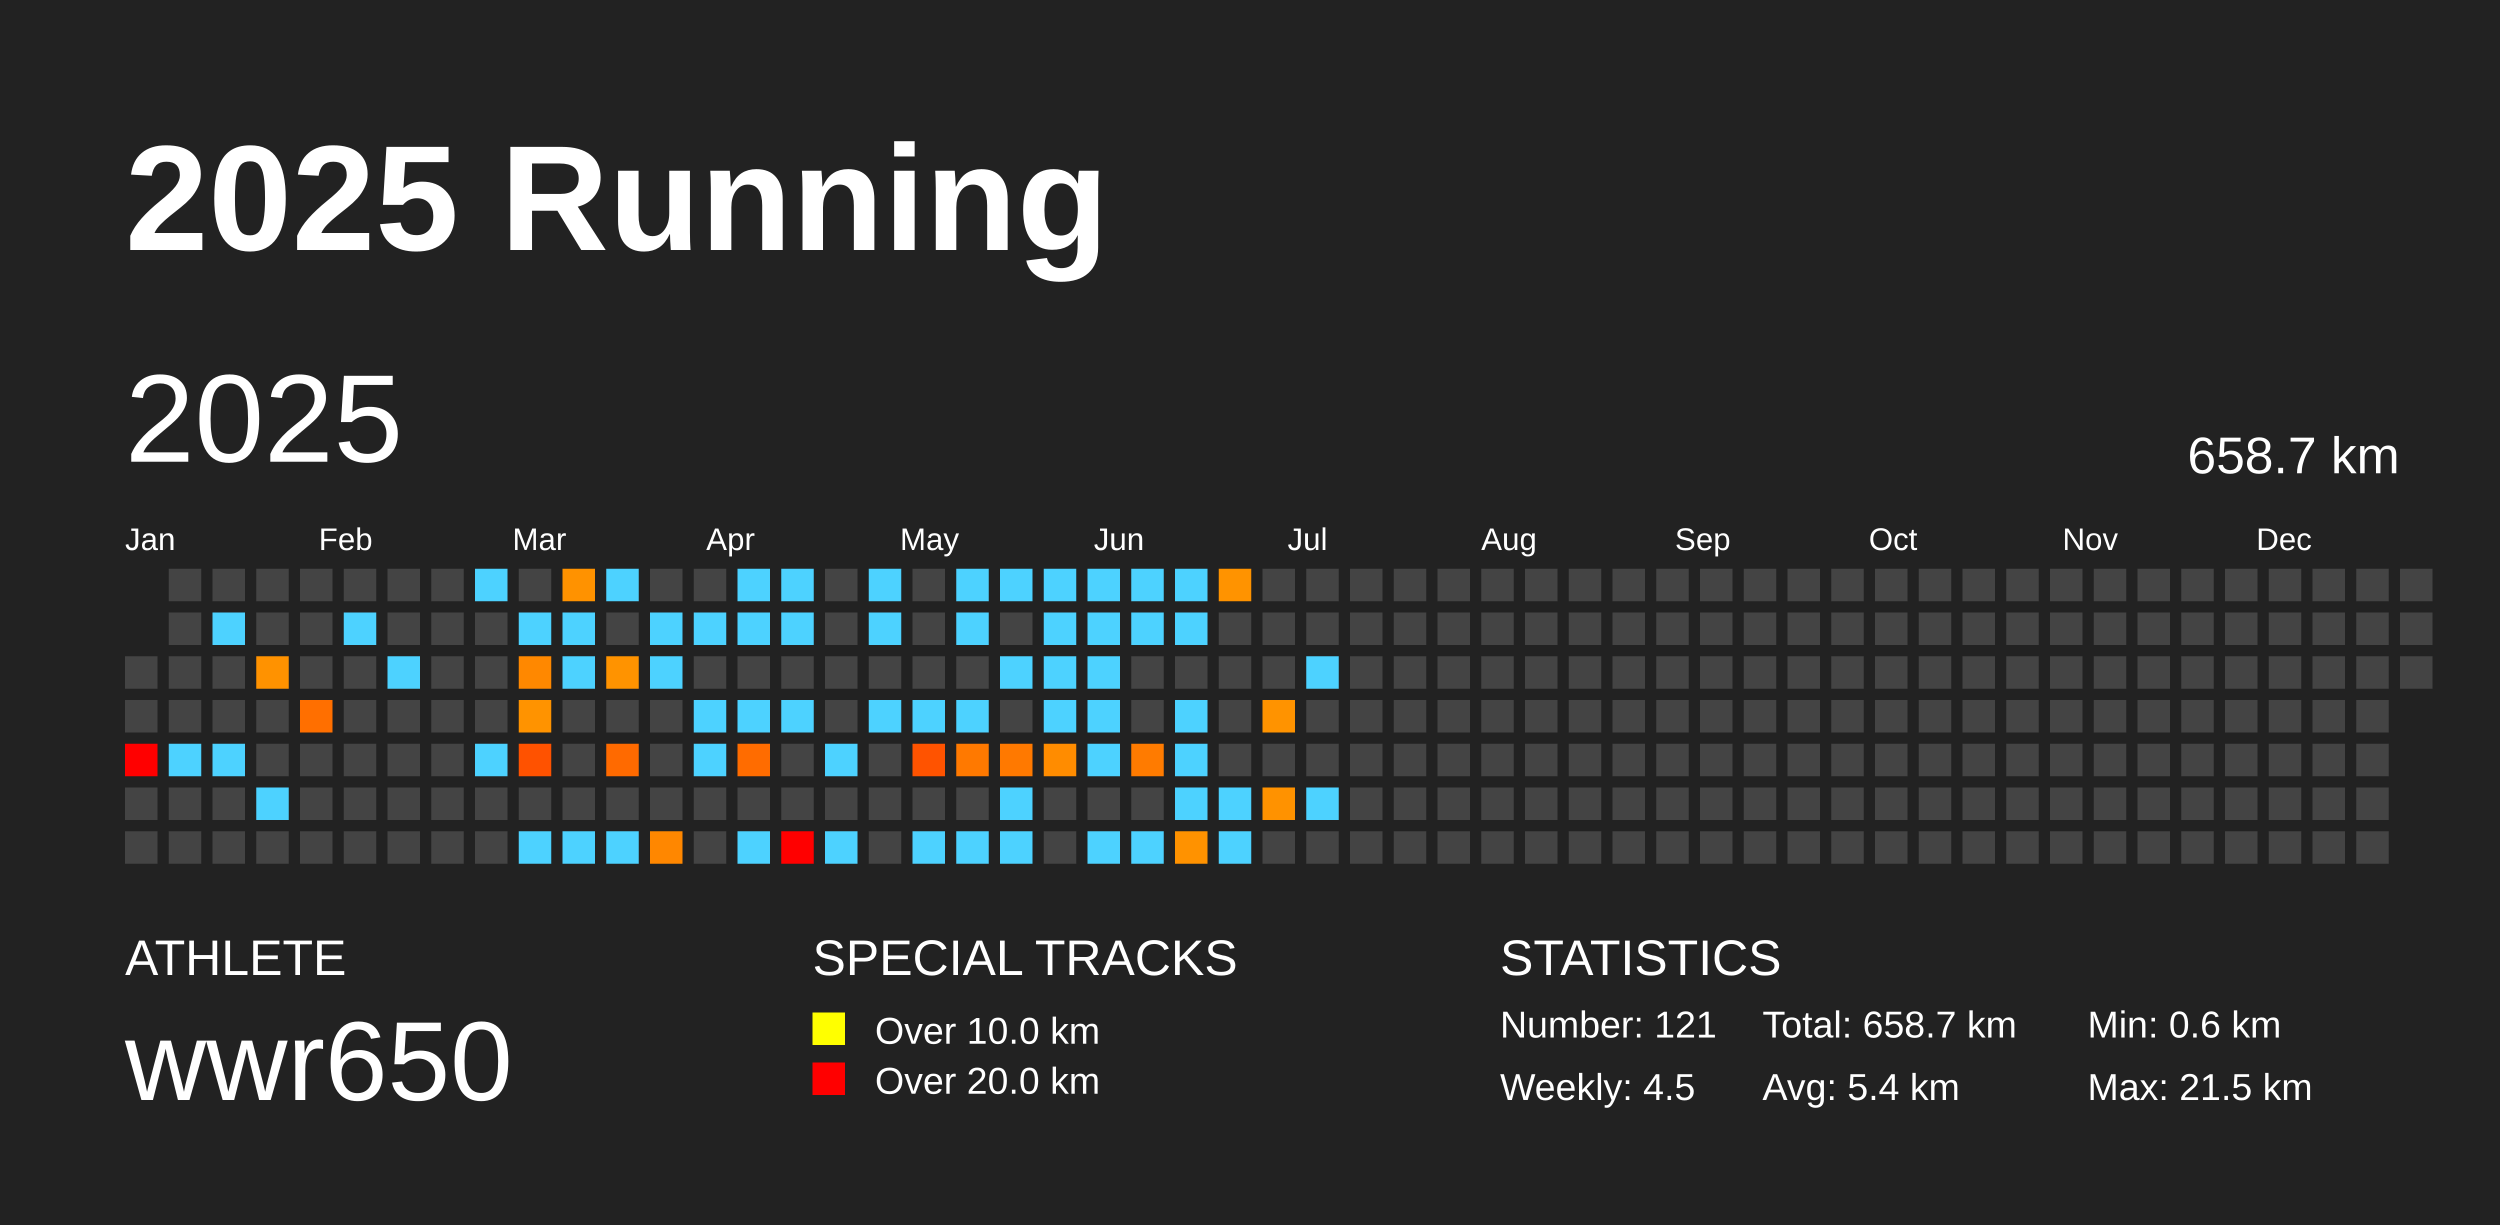
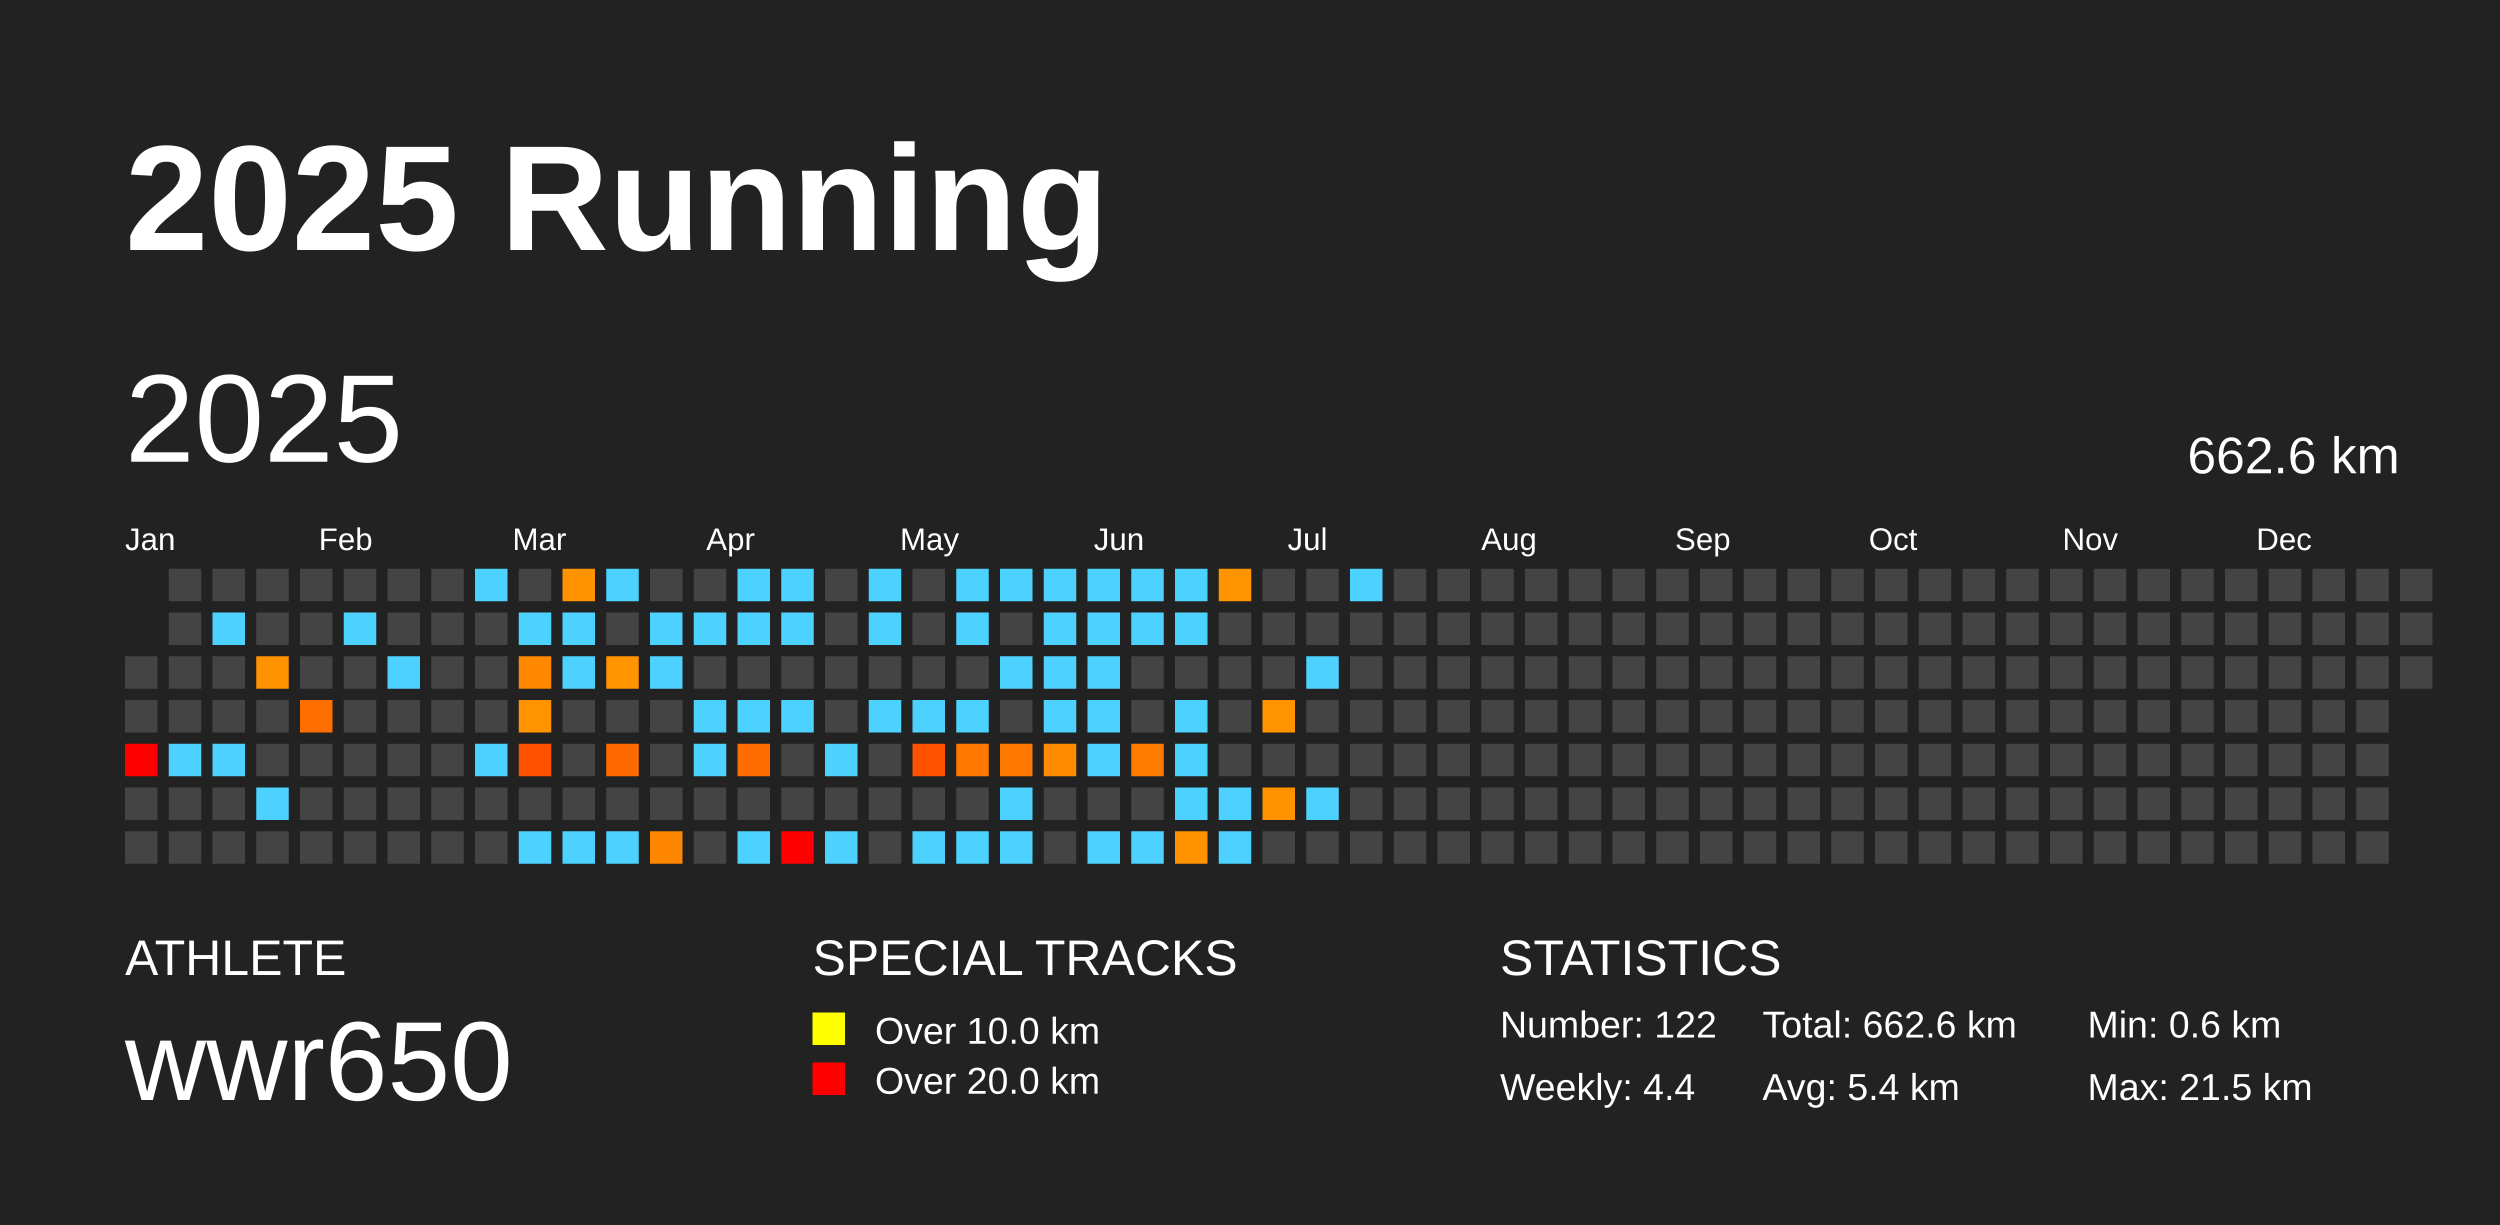
<svg xmlns="http://www.w3.org/2000/svg" baseProfile="full" height="98mm" version="1.1" viewBox="0,0,200,98" width="200mm">
  <defs />
  <rect fill="#222222" height="98" width="200" x="0" y="0" />
  <text fill="#FFFFFF" style="font-size:12px; font-family:Arial; font-weight:bold;" x="10" y="20">2025 Running</text>
  <text fill="#FFFFFF" style="font-size:4px; font-family:Arial" x="10" y="78">ATHLETE</text>
  <text fill="#FFFFFF" style="font-size:9px; font-family:Arial" x="10" y="88">wwr650</text>
  <text fill="#FFFFFF" style="font-size:4px; font-family:Arial" x="65" y="78">SPECIAL TRACKS</text>
  <rect fill="yellow" height="2.6" width="2.6" x="65" y="81" />
  <text fill="#FFFFFF" style="font-size:3px; font-family:Arial" x="70" y="83.5">Over 10.0 km</text>
  <rect fill="red" height="2.6" width="2.6" x="65" y="85" />
  <text fill="#FFFFFF" style="font-size:3px; font-family:Arial" x="70" y="87.5">Over 20.0 km</text>
  <text fill="#FFFFFF" style="font-size:4px; font-family:Arial" x="120" y="78">STATISTICS</text>
-   <text fill="#FFFFFF" style="font-size:3px; font-family:Arial" x="120" y="83">Number: 121</text>
-   <text fill="#FFFFFF" style="font-size:3px; font-family:Arial" x="120" y="88">Weekly: 4.5</text>
-   <text fill="#FFFFFF" style="font-size:3px; font-family:Arial" x="141" y="83">Total: 658.7 km</text>
+   <text fill="#FFFFFF" style="font-size:3px; font-family:Arial" x="120" y="83">Number: 122</text>
+   <text fill="#FFFFFF" style="font-size:3px; font-family:Arial" x="120" y="88">Weekly: 4.4</text>
+   <text fill="#FFFFFF" style="font-size:3px; font-family:Arial" x="141" y="83">Total: 662.6 km</text>
  <text fill="#FFFFFF" style="font-size:3px; font-family:Arial" x="141" y="88">Avg: 5.4 km</text>
  <text fill="#FFFFFF" style="font-size:3px; font-family:Arial" x="167" y="83">Min: 0.6 km</text>
  <text fill="#FFFFFF" style="font-size:3px; font-family:Arial" x="167" y="88">Max: 21.5 km</text>
  <text dominant-baseline="hanging" fill="#FFFFFF" style="font-size:10.0px; font-family:Arial;" x="10" y="30">2025</text>
-   <text dominant-baseline="hanging" fill="#FFFFFF" style="font-size:4.125px; font-family:Arial;" x="175" y="35">658.7 km</text>
+   <text dominant-baseline="hanging" fill="#FFFFFF" style="font-size:4.125px; font-family:Arial;" x="175" y="35">662.6 km</text>
  <text fill="#FFFFFF" style="font-size:2.5px; font-family:Arial" x="10.0" y="44">Jan</text>
  <text fill="#FFFFFF" style="font-size:2.5px; font-family:Arial" x="25.5" y="44">Feb</text>
  <text fill="#FFFFFF" style="font-size:2.5px; font-family:Arial" x="41.0" y="44">Mar</text>
  <text fill="#FFFFFF" style="font-size:2.5px; font-family:Arial" x="56.5" y="44">Apr</text>
  <text fill="#FFFFFF" style="font-size:2.5px; font-family:Arial" x="72.0" y="44">May</text>
  <text fill="#FFFFFF" style="font-size:2.5px; font-family:Arial" x="87.5" y="44">Jun</text>
  <text fill="#FFFFFF" style="font-size:2.5px; font-family:Arial" x="103.0" y="44">Jul</text>
  <text fill="#FFFFFF" style="font-size:2.5px; font-family:Arial" x="118.5" y="44">Aug</text>
  <text fill="#FFFFFF" style="font-size:2.5px; font-family:Arial" x="134.0" y="44">Sep</text>
  <text fill="#FFFFFF" style="font-size:2.5px; font-family:Arial" x="149.5" y="44">Oct</text>
  <text fill="#FFFFFF" style="font-size:2.5px; font-family:Arial" x="165.0" y="44">Nov</text>
  <text fill="#FFFFFF" style="font-size:2.5px; font-family:Arial" x="180.5" y="44">Dec</text>
  <rect fill="#444444" height="2.6" width="2.6" x="10.0" y="52.5" />
  <rect fill="#444444" height="2.6" width="2.6" x="10.0" y="56.0" />
  <rect fill="red" height="2.6" width="2.6" x="10.0" y="59.5" />
  <rect fill="#444444" height="2.6" width="2.6" x="10.0" y="63.0" />
  <rect fill="#444444" height="2.6" width="2.6" x="10.0" y="66.5" />
  <rect fill="#444444" height="2.6" width="2.6" x="13.5" y="45.5" />
  <rect fill="#444444" height="2.6" width="2.6" x="13.5" y="49.0" />
  <rect fill="#444444" height="2.6" width="2.6" x="13.5" y="52.5" />
  <rect fill="#444444" height="2.6" width="2.6" x="13.5" y="56.0" />
  <rect fill="#4dd2ff" height="2.6" width="2.6" x="13.5" y="59.5" />
  <rect fill="#444444" height="2.6" width="2.6" x="13.5" y="63.0" />
  <rect fill="#444444" height="2.6" width="2.6" x="13.5" y="66.5" />
  <rect fill="#444444" height="2.6" width="2.6" x="17.0" y="45.5" />
  <rect fill="#4dd2ff" height="2.6" width="2.6" x="17.0" y="49.0" />
  <rect fill="#444444" height="2.6" width="2.6" x="17.0" y="52.5" />
  <rect fill="#444444" height="2.6" width="2.6" x="17.0" y="56.0" />
  <rect fill="#4dd2ff" height="2.6" width="2.6" x="17.0" y="59.5" />
  <rect fill="#444444" height="2.6" width="2.6" x="17.0" y="63.0" />
  <rect fill="#444444" height="2.6" width="2.6" x="17.0" y="66.5" />
  <rect fill="#444444" height="2.6" width="2.6" x="20.5" y="45.5" />
  <rect fill="#444444" height="2.6" width="2.6" x="20.5" y="49.0" />
  <rect fill="#ff9200" height="2.6" width="2.6" x="20.5" y="52.5" />
  <rect fill="#444444" height="2.6" width="2.6" x="20.5" y="56.0" />
  <rect fill="#444444" height="2.6" width="2.6" x="20.5" y="59.5" />
  <rect fill="#4dd2ff" height="2.6" width="2.6" x="20.5" y="63.0" />
  <rect fill="#444444" height="2.6" width="2.6" x="20.5" y="66.5" />
  <rect fill="#444444" height="2.6" width="2.6" x="24.0" y="45.5" />
  <rect fill="#444444" height="2.6" width="2.6" x="24.0" y="49.0" />
  <rect fill="#444444" height="2.6" width="2.6" x="24.0" y="52.5" />
  <rect fill="#ff6f00" height="2.6" width="2.6" x="24.0" y="56.0" />
  <rect fill="#444444" height="2.6" width="2.6" x="24.0" y="59.5" />
  <rect fill="#444444" height="2.6" width="2.6" x="24.0" y="63.0" />
  <rect fill="#444444" height="2.6" width="2.6" x="24.0" y="66.5" />
  <rect fill="#444444" height="2.6" width="2.6" x="27.5" y="45.5" />
  <rect fill="#4dd2ff" height="2.6" width="2.6" x="27.5" y="49.0" />
  <rect fill="#444444" height="2.6" width="2.6" x="27.5" y="52.5" />
  <rect fill="#444444" height="2.6" width="2.6" x="27.5" y="56.0" />
  <rect fill="#444444" height="2.6" width="2.6" x="27.5" y="59.5" />
  <rect fill="#444444" height="2.6" width="2.6" x="27.5" y="63.0" />
  <rect fill="#444444" height="2.6" width="2.6" x="27.5" y="66.5" />
  <rect fill="#444444" height="2.6" width="2.6" x="31.0" y="45.5" />
  <rect fill="#444444" height="2.6" width="2.6" x="31.0" y="49.0" />
  <rect fill="#4dd2ff" height="2.6" width="2.6" x="31.0" y="52.5" />
  <rect fill="#444444" height="2.6" width="2.6" x="31.0" y="56.0" />
  <rect fill="#444444" height="2.6" width="2.6" x="31.0" y="59.5" />
  <rect fill="#444444" height="2.6" width="2.6" x="31.0" y="63.0" />
  <rect fill="#444444" height="2.6" width="2.6" x="31.0" y="66.5" />
  <rect fill="#444444" height="2.6" width="2.6" x="34.5" y="45.5" />
  <rect fill="#444444" height="2.6" width="2.6" x="34.5" y="49.0" />
  <rect fill="#444444" height="2.6" width="2.6" x="34.5" y="52.5" />
  <rect fill="#444444" height="2.6" width="2.6" x="34.5" y="56.0" />
  <rect fill="#444444" height="2.6" width="2.6" x="34.5" y="59.5" />
  <rect fill="#444444" height="2.6" width="2.6" x="34.5" y="63.0" />
  <rect fill="#444444" height="2.6" width="2.6" x="34.5" y="66.5" />
  <rect fill="#4dd2ff" height="2.6" width="2.6" x="38.0" y="45.5" />
  <rect fill="#444444" height="2.6" width="2.6" x="38.0" y="49.0" />
  <rect fill="#444444" height="2.6" width="2.6" x="38.0" y="52.5" />
  <rect fill="#444444" height="2.6" width="2.6" x="38.0" y="56.0" />
  <rect fill="#4dd2ff" height="2.6" width="2.6" x="38.0" y="59.5" />
  <rect fill="#444444" height="2.6" width="2.6" x="38.0" y="63.0" />
  <rect fill="#444444" height="2.6" width="2.6" x="38.0" y="66.5" />
  <rect fill="#444444" height="2.6" width="2.6" x="41.5" y="45.5" />
  <rect fill="#4dd2ff" height="2.6" width="2.6" x="41.5" y="49.0" />
  <rect fill="#ff8800" height="2.6" width="2.6" x="41.5" y="52.5" />
  <rect fill="#ff9300" height="2.6" width="2.6" x="41.5" y="56.0" />
  <rect fill="#ff5200" height="2.6" width="2.6" x="41.5" y="59.5" />
  <rect fill="#444444" height="2.6" width="2.6" x="41.5" y="63.0" />
  <rect fill="#4dd2ff" height="2.6" width="2.6" x="41.5" y="66.5" />
  <rect fill="#ff9200" height="2.6" width="2.6" x="45.0" y="45.5" />
  <rect fill="#4dd2ff" height="2.6" width="2.6" x="45.0" y="49.0" />
  <rect fill="#4dd2ff" height="2.6" width="2.6" x="45.0" y="52.5" />
  <rect fill="#444444" height="2.6" width="2.6" x="45.0" y="56.0" />
  <rect fill="#444444" height="2.6" width="2.6" x="45.0" y="59.5" />
  <rect fill="#444444" height="2.6" width="2.6" x="45.0" y="63.0" />
  <rect fill="#4dd2ff" height="2.6" width="2.6" x="45.0" y="66.5" />
  <rect fill="#4dd2ff" height="2.6" width="2.6" x="48.5" y="45.5" />
  <rect fill="#444444" height="2.6" width="2.6" x="48.5" y="49.0" />
  <rect fill="#ff9300" height="2.6" width="2.6" x="48.5" y="52.5" />
  <rect fill="#444444" height="2.6" width="2.6" x="48.5" y="56.0" />
  <rect fill="#ff6a00" height="2.6" width="2.6" x="48.5" y="59.5" />
  <rect fill="#444444" height="2.6" width="2.6" x="48.5" y="63.0" />
  <rect fill="#4dd2ff" height="2.6" width="2.6" x="48.5" y="66.5" />
  <rect fill="#444444" height="2.6" width="2.6" x="52.0" y="45.5" />
  <rect fill="#4dd2ff" height="2.6" width="2.6" x="52.0" y="49.0" />
  <rect fill="#4dd2ff" height="2.6" width="2.6" x="52.0" y="52.5" />
  <rect fill="#444444" height="2.6" width="2.6" x="52.0" y="56.0" />
  <rect fill="#444444" height="2.6" width="2.6" x="52.0" y="59.5" />
  <rect fill="#444444" height="2.6" width="2.6" x="52.0" y="63.0" />
  <rect fill="#ff8700" height="2.6" width="2.6" x="52.0" y="66.5" />
  <rect fill="#444444" height="2.6" width="2.6" x="55.5" y="45.5" />
  <rect fill="#4dd2ff" height="2.6" width="2.6" x="55.5" y="49.0" />
  <rect fill="#444444" height="2.6" width="2.6" x="55.5" y="52.5" />
  <rect fill="#4dd2ff" height="2.6" width="2.6" x="55.5" y="56.0" />
  <rect fill="#4dd2ff" height="2.6" width="2.6" x="55.5" y="59.5" />
  <rect fill="#444444" height="2.6" width="2.6" x="55.5" y="63.0" />
  <rect fill="#444444" height="2.6" width="2.6" x="55.5" y="66.5" />
  <rect fill="#4dd2ff" height="2.6" width="2.6" x="59.0" y="45.5" />
  <rect fill="#4dd2ff" height="2.6" width="2.6" x="59.0" y="49.0" />
  <rect fill="#444444" height="2.6" width="2.6" x="59.0" y="52.5" />
  <rect fill="#4dd2ff" height="2.6" width="2.6" x="59.0" y="56.0" />
  <rect fill="#ff6c00" height="2.6" width="2.6" x="59.0" y="59.5" />
  <rect fill="#444444" height="2.6" width="2.6" x="59.0" y="63.0" />
  <rect fill="#4dd2ff" height="2.6" width="2.6" x="59.0" y="66.5" />
  <rect fill="#4dd2ff" height="2.6" width="2.6" x="62.5" y="45.5" />
  <rect fill="#4dd2ff" height="2.6" width="2.6" x="62.5" y="49.0" />
  <rect fill="#444444" height="2.6" width="2.6" x="62.5" y="52.5" />
  <rect fill="#4dd2ff" height="2.6" width="2.6" x="62.5" y="56.0" />
  <rect fill="#444444" height="2.6" width="2.6" x="62.5" y="59.5" />
  <rect fill="#444444" height="2.6" width="2.6" x="62.5" y="63.0" />
  <rect fill="red" height="2.6" width="2.6" x="62.5" y="66.5" />
  <rect fill="#444444" height="2.6" width="2.6" x="66.0" y="45.5" />
  <rect fill="#444444" height="2.6" width="2.6" x="66.0" y="49.0" />
  <rect fill="#444444" height="2.6" width="2.6" x="66.0" y="52.5" />
  <rect fill="#444444" height="2.6" width="2.6" x="66.0" y="56.0" />
  <rect fill="#4dd2ff" height="2.6" width="2.6" x="66.0" y="59.5" />
  <rect fill="#444444" height="2.6" width="2.6" x="66.0" y="63.0" />
  <rect fill="#4dd2ff" height="2.6" width="2.6" x="66.0" y="66.5" />
  <rect fill="#4dd2ff" height="2.6" width="2.6" x="69.5" y="45.5" />
  <rect fill="#4dd2ff" height="2.6" width="2.6" x="69.5" y="49.0" />
  <rect fill="#444444" height="2.6" width="2.6" x="69.5" y="52.5" />
  <rect fill="#4dd2ff" height="2.6" width="2.6" x="69.5" y="56.0" />
  <rect fill="#444444" height="2.6" width="2.6" x="69.5" y="59.5" />
  <rect fill="#444444" height="2.6" width="2.6" x="69.5" y="63.0" />
  <rect fill="#444444" height="2.6" width="2.6" x="69.5" y="66.5" />
  <rect fill="#444444" height="2.6" width="2.6" x="73.0" y="45.5" />
  <rect fill="#444444" height="2.6" width="2.6" x="73.0" y="49.0" />
  <rect fill="#444444" height="2.6" width="2.6" x="73.0" y="52.5" />
  <rect fill="#4dd2ff" height="2.6" width="2.6" x="73.0" y="56.0" />
  <rect fill="#ff5300" height="2.6" width="2.6" x="73.0" y="59.5" />
  <rect fill="#444444" height="2.6" width="2.6" x="73.0" y="63.0" />
  <rect fill="#4dd2ff" height="2.6" width="2.6" x="73.0" y="66.5" />
  <rect fill="#4dd2ff" height="2.6" width="2.6" x="76.5" y="45.5" />
  <rect fill="#4dd2ff" height="2.6" width="2.6" x="76.5" y="49.0" />
  <rect fill="#444444" height="2.6" width="2.6" x="76.5" y="52.5" />
  <rect fill="#4dd2ff" height="2.6" width="2.6" x="76.5" y="56.0" />
  <rect fill="#ff7900" height="2.6" width="2.6" x="76.5" y="59.5" />
  <rect fill="#444444" height="2.6" width="2.6" x="76.5" y="63.0" />
  <rect fill="#4dd2ff" height="2.6" width="2.6" x="76.5" y="66.5" />
  <rect fill="#4dd2ff" height="2.6" width="2.6" x="80.0" y="45.5" />
  <rect fill="#444444" height="2.6" width="2.6" x="80.0" y="49.0" />
  <rect fill="#4dd2ff" height="2.6" width="2.6" x="80.0" y="52.5" />
  <rect fill="#444444" height="2.6" width="2.6" x="80.0" y="56.0" />
  <rect fill="#ff7900" height="2.6" width="2.6" x="80.0" y="59.5" />
  <rect fill="#4dd2ff" height="2.6" width="2.6" x="80.0" y="63.0" />
  <rect fill="#4dd2ff" height="2.6" width="2.6" x="80.0" y="66.5" />
  <rect fill="#4dd2ff" height="2.6" width="2.6" x="83.5" y="45.5" />
  <rect fill="#4dd2ff" height="2.6" width="2.6" x="83.5" y="49.0" />
  <rect fill="#4dd2ff" height="2.6" width="2.6" x="83.5" y="52.5" />
  <rect fill="#4dd2ff" height="2.6" width="2.6" x="83.5" y="56.0" />
  <rect fill="#ff8c00" height="2.6" width="2.6" x="83.5" y="59.5" />
  <rect fill="#444444" height="2.6" width="2.6" x="83.5" y="63.0" />
  <rect fill="#444444" height="2.6" width="2.6" x="83.5" y="66.5" />
  <rect fill="#4dd2ff" height="2.6" width="2.6" x="87.0" y="45.5" />
  <rect fill="#4dd2ff" height="2.6" width="2.6" x="87.0" y="49.0" />
  <rect fill="#4dd2ff" height="2.6" width="2.6" x="87.0" y="52.5" />
  <rect fill="#4dd2ff" height="2.6" width="2.6" x="87.0" y="56.0" />
  <rect fill="#4dd2ff" height="2.6" width="2.6" x="87.0" y="59.5" />
  <rect fill="#444444" height="2.6" width="2.6" x="87.0" y="63.0" />
  <rect fill="#4dd2ff" height="2.6" width="2.6" x="87.0" y="66.5" />
  <rect fill="#4dd2ff" height="2.6" width="2.6" x="90.5" y="45.5" />
  <rect fill="#4dd2ff" height="2.6" width="2.6" x="90.5" y="49.0" />
  <rect fill="#444444" height="2.6" width="2.6" x="90.5" y="52.5" />
  <rect fill="#444444" height="2.6" width="2.6" x="90.5" y="56.0" />
  <rect fill="#ff7b00" height="2.6" width="2.6" x="90.5" y="59.5" />
  <rect fill="#444444" height="2.6" width="2.6" x="90.5" y="63.0" />
  <rect fill="#4dd2ff" height="2.6" width="2.6" x="90.5" y="66.5" />
  <rect fill="#4dd2ff" height="2.6" width="2.6" x="94.0" y="45.5" />
  <rect fill="#4dd2ff" height="2.6" width="2.6" x="94.0" y="49.0" />
  <rect fill="#444444" height="2.6" width="2.6" x="94.0" y="52.5" />
  <rect fill="#4dd2ff" height="2.6" width="2.6" x="94.0" y="56.0" />
  <rect fill="#4dd2ff" height="2.6" width="2.6" x="94.0" y="59.5" />
  <rect fill="#4dd2ff" height="2.6" width="2.6" x="94.0" y="63.0" />
  <rect fill="#ff9200" height="2.6" width="2.6" x="94.0" y="66.5" />
  <rect fill="#ff9300" height="2.6" width="2.6" x="97.5" y="45.5" />
  <rect fill="#444444" height="2.6" width="2.6" x="97.5" y="49.0" />
  <rect fill="#444444" height="2.6" width="2.6" x="97.5" y="52.5" />
  <rect fill="#444444" height="2.6" width="2.6" x="97.5" y="56.0" />
  <rect fill="#444444" height="2.6" width="2.6" x="97.5" y="59.5" />
  <rect fill="#4dd2ff" height="2.6" width="2.6" x="97.5" y="63.0" />
  <rect fill="#4dd2ff" height="2.6" width="2.6" x="97.5" y="66.5" />
  <rect fill="#444444" height="2.6" width="2.6" x="101.0" y="45.5" />
  <rect fill="#444444" height="2.6" width="2.6" x="101.0" y="49.0" />
  <rect fill="#444444" height="2.6" width="2.6" x="101.0" y="52.5" />
  <rect fill="#ff9300" height="2.6" width="2.6" x="101.0" y="56.0" />
  <rect fill="#444444" height="2.6" width="2.6" x="101.0" y="59.5" />
  <rect fill="#ff9200" height="2.6" width="2.6" x="101.0" y="63.0" />
  <rect fill="#444444" height="2.6" width="2.6" x="101.0" y="66.5" />
  <rect fill="#444444" height="2.6" width="2.6" x="104.5" y="45.5" />
  <rect fill="#444444" height="2.6" width="2.6" x="104.5" y="49.0" />
  <rect fill="#4dd2ff" height="2.6" width="2.6" x="104.5" y="52.5" />
  <rect fill="#444444" height="2.6" width="2.6" x="104.5" y="56.0" />
  <rect fill="#444444" height="2.6" width="2.6" x="104.5" y="59.5" />
  <rect fill="#4dd2ff" height="2.6" width="2.6" x="104.5" y="63.0" />
  <rect fill="#444444" height="2.6" width="2.6" x="104.5" y="66.5" />
-   <rect fill="#444444" height="2.6" width="2.6" x="108.0" y="45.5" />
+   <rect fill="#4dd2ff" height="2.6" width="2.6" x="108.0" y="45.5" />
  <rect fill="#444444" height="2.6" width="2.6" x="108.0" y="49.0" />
  <rect fill="#444444" height="2.6" width="2.6" x="108.0" y="52.5" />
  <rect fill="#444444" height="2.6" width="2.6" x="108.0" y="56.0" />
  <rect fill="#444444" height="2.6" width="2.6" x="108.0" y="59.5" />
  <rect fill="#444444" height="2.6" width="2.6" x="108.0" y="63.0" />
  <rect fill="#444444" height="2.6" width="2.6" x="108.0" y="66.5" />
  <rect fill="#444444" height="2.6" width="2.6" x="111.5" y="45.5" />
  <rect fill="#444444" height="2.6" width="2.6" x="111.5" y="49.0" />
  <rect fill="#444444" height="2.6" width="2.6" x="111.5" y="52.5" />
  <rect fill="#444444" height="2.6" width="2.6" x="111.5" y="56.0" />
  <rect fill="#444444" height="2.6" width="2.6" x="111.5" y="59.5" />
  <rect fill="#444444" height="2.6" width="2.6" x="111.5" y="63.0" />
  <rect fill="#444444" height="2.6" width="2.6" x="111.5" y="66.5" />
  <rect fill="#444444" height="2.6" width="2.6" x="115.0" y="45.5" />
  <rect fill="#444444" height="2.6" width="2.6" x="115.0" y="49.0" />
  <rect fill="#444444" height="2.6" width="2.6" x="115.0" y="52.5" />
  <rect fill="#444444" height="2.6" width="2.6" x="115.0" y="56.0" />
  <rect fill="#444444" height="2.6" width="2.6" x="115.0" y="59.5" />
  <rect fill="#444444" height="2.6" width="2.6" x="115.0" y="63.0" />
  <rect fill="#444444" height="2.6" width="2.6" x="115.0" y="66.5" />
  <rect fill="#444444" height="2.6" width="2.6" x="118.5" y="45.5" />
  <rect fill="#444444" height="2.6" width="2.6" x="118.5" y="49.0" />
  <rect fill="#444444" height="2.6" width="2.6" x="118.5" y="52.5" />
  <rect fill="#444444" height="2.6" width="2.6" x="118.5" y="56.0" />
  <rect fill="#444444" height="2.6" width="2.6" x="118.5" y="59.5" />
  <rect fill="#444444" height="2.6" width="2.6" x="118.5" y="63.0" />
  <rect fill="#444444" height="2.6" width="2.6" x="118.5" y="66.5" />
  <rect fill="#444444" height="2.6" width="2.6" x="122.0" y="45.5" />
  <rect fill="#444444" height="2.6" width="2.6" x="122.0" y="49.0" />
  <rect fill="#444444" height="2.6" width="2.6" x="122.0" y="52.5" />
  <rect fill="#444444" height="2.6" width="2.6" x="122.0" y="56.0" />
  <rect fill="#444444" height="2.6" width="2.6" x="122.0" y="59.5" />
  <rect fill="#444444" height="2.6" width="2.6" x="122.0" y="63.0" />
  <rect fill="#444444" height="2.6" width="2.6" x="122.0" y="66.5" />
  <rect fill="#444444" height="2.6" width="2.6" x="125.5" y="45.5" />
  <rect fill="#444444" height="2.6" width="2.6" x="125.5" y="49.0" />
  <rect fill="#444444" height="2.6" width="2.6" x="125.5" y="52.5" />
  <rect fill="#444444" height="2.6" width="2.6" x="125.5" y="56.0" />
  <rect fill="#444444" height="2.6" width="2.6" x="125.5" y="59.5" />
  <rect fill="#444444" height="2.6" width="2.6" x="125.5" y="63.0" />
  <rect fill="#444444" height="2.6" width="2.6" x="125.5" y="66.5" />
  <rect fill="#444444" height="2.6" width="2.6" x="129.0" y="45.5" />
  <rect fill="#444444" height="2.6" width="2.6" x="129.0" y="49.0" />
  <rect fill="#444444" height="2.6" width="2.6" x="129.0" y="52.5" />
  <rect fill="#444444" height="2.6" width="2.6" x="129.0" y="56.0" />
  <rect fill="#444444" height="2.6" width="2.6" x="129.0" y="59.5" />
  <rect fill="#444444" height="2.6" width="2.6" x="129.0" y="63.0" />
  <rect fill="#444444" height="2.6" width="2.6" x="129.0" y="66.5" />
  <rect fill="#444444" height="2.6" width="2.6" x="132.5" y="45.5" />
  <rect fill="#444444" height="2.6" width="2.6" x="132.5" y="49.0" />
  <rect fill="#444444" height="2.6" width="2.6" x="132.5" y="52.5" />
  <rect fill="#444444" height="2.6" width="2.6" x="132.5" y="56.0" />
  <rect fill="#444444" height="2.6" width="2.6" x="132.5" y="59.5" />
  <rect fill="#444444" height="2.6" width="2.6" x="132.5" y="63.0" />
  <rect fill="#444444" height="2.6" width="2.6" x="132.5" y="66.5" />
  <rect fill="#444444" height="2.6" width="2.6" x="136.0" y="45.5" />
  <rect fill="#444444" height="2.6" width="2.6" x="136.0" y="49.0" />
  <rect fill="#444444" height="2.6" width="2.6" x="136.0" y="52.5" />
  <rect fill="#444444" height="2.6" width="2.6" x="136.0" y="56.0" />
  <rect fill="#444444" height="2.6" width="2.6" x="136.0" y="59.5" />
  <rect fill="#444444" height="2.6" width="2.6" x="136.0" y="63.0" />
  <rect fill="#444444" height="2.6" width="2.6" x="136.0" y="66.5" />
  <rect fill="#444444" height="2.6" width="2.6" x="139.5" y="45.5" />
  <rect fill="#444444" height="2.6" width="2.6" x="139.5" y="49.0" />
  <rect fill="#444444" height="2.6" width="2.6" x="139.5" y="52.5" />
  <rect fill="#444444" height="2.6" width="2.6" x="139.5" y="56.0" />
  <rect fill="#444444" height="2.6" width="2.6" x="139.5" y="59.5" />
  <rect fill="#444444" height="2.6" width="2.6" x="139.5" y="63.0" />
  <rect fill="#444444" height="2.6" width="2.6" x="139.5" y="66.5" />
  <rect fill="#444444" height="2.6" width="2.6" x="143.0" y="45.5" />
  <rect fill="#444444" height="2.6" width="2.6" x="143.0" y="49.0" />
  <rect fill="#444444" height="2.6" width="2.6" x="143.0" y="52.5" />
  <rect fill="#444444" height="2.6" width="2.6" x="143.0" y="56.0" />
  <rect fill="#444444" height="2.6" width="2.6" x="143.0" y="59.5" />
  <rect fill="#444444" height="2.6" width="2.6" x="143.0" y="63.0" />
  <rect fill="#444444" height="2.6" width="2.6" x="143.0" y="66.5" />
  <rect fill="#444444" height="2.6" width="2.6" x="146.5" y="45.5" />
  <rect fill="#444444" height="2.6" width="2.6" x="146.5" y="49.0" />
  <rect fill="#444444" height="2.6" width="2.6" x="146.5" y="52.5" />
  <rect fill="#444444" height="2.6" width="2.6" x="146.5" y="56.0" />
  <rect fill="#444444" height="2.6" width="2.6" x="146.5" y="59.5" />
  <rect fill="#444444" height="2.6" width="2.6" x="146.5" y="63.0" />
  <rect fill="#444444" height="2.6" width="2.6" x="146.5" y="66.5" />
  <rect fill="#444444" height="2.6" width="2.6" x="150.0" y="45.5" />
  <rect fill="#444444" height="2.6" width="2.6" x="150.0" y="49.0" />
  <rect fill="#444444" height="2.6" width="2.6" x="150.0" y="52.5" />
  <rect fill="#444444" height="2.6" width="2.6" x="150.0" y="56.0" />
  <rect fill="#444444" height="2.6" width="2.6" x="150.0" y="59.5" />
  <rect fill="#444444" height="2.6" width="2.6" x="150.0" y="63.0" />
  <rect fill="#444444" height="2.6" width="2.6" x="150.0" y="66.5" />
  <rect fill="#444444" height="2.6" width="2.6" x="153.5" y="45.5" />
  <rect fill="#444444" height="2.6" width="2.6" x="153.5" y="49.0" />
  <rect fill="#444444" height="2.6" width="2.6" x="153.5" y="52.5" />
  <rect fill="#444444" height="2.6" width="2.6" x="153.5" y="56.0" />
  <rect fill="#444444" height="2.6" width="2.6" x="153.5" y="59.5" />
  <rect fill="#444444" height="2.6" width="2.6" x="153.5" y="63.0" />
  <rect fill="#444444" height="2.6" width="2.6" x="153.5" y="66.5" />
  <rect fill="#444444" height="2.6" width="2.6" x="157.0" y="45.5" />
  <rect fill="#444444" height="2.6" width="2.6" x="157.0" y="49.0" />
  <rect fill="#444444" height="2.6" width="2.6" x="157.0" y="52.5" />
  <rect fill="#444444" height="2.6" width="2.6" x="157.0" y="56.0" />
  <rect fill="#444444" height="2.6" width="2.6" x="157.0" y="59.5" />
  <rect fill="#444444" height="2.6" width="2.6" x="157.0" y="63.0" />
  <rect fill="#444444" height="2.6" width="2.6" x="157.0" y="66.5" />
  <rect fill="#444444" height="2.6" width="2.6" x="160.5" y="45.5" />
  <rect fill="#444444" height="2.6" width="2.6" x="160.5" y="49.0" />
  <rect fill="#444444" height="2.6" width="2.6" x="160.5" y="52.5" />
  <rect fill="#444444" height="2.6" width="2.6" x="160.5" y="56.0" />
  <rect fill="#444444" height="2.6" width="2.6" x="160.5" y="59.5" />
  <rect fill="#444444" height="2.6" width="2.6" x="160.5" y="63.0" />
  <rect fill="#444444" height="2.6" width="2.6" x="160.5" y="66.5" />
  <rect fill="#444444" height="2.6" width="2.6" x="164.0" y="45.5" />
  <rect fill="#444444" height="2.6" width="2.6" x="164.0" y="49.0" />
  <rect fill="#444444" height="2.6" width="2.6" x="164.0" y="52.5" />
  <rect fill="#444444" height="2.6" width="2.6" x="164.0" y="56.0" />
  <rect fill="#444444" height="2.6" width="2.6" x="164.0" y="59.5" />
  <rect fill="#444444" height="2.6" width="2.6" x="164.0" y="63.0" />
  <rect fill="#444444" height="2.6" width="2.6" x="164.0" y="66.5" />
  <rect fill="#444444" height="2.6" width="2.6" x="167.5" y="45.5" />
  <rect fill="#444444" height="2.6" width="2.6" x="167.5" y="49.0" />
  <rect fill="#444444" height="2.6" width="2.6" x="167.5" y="52.5" />
  <rect fill="#444444" height="2.6" width="2.6" x="167.5" y="56.0" />
  <rect fill="#444444" height="2.6" width="2.6" x="167.5" y="59.5" />
  <rect fill="#444444" height="2.6" width="2.6" x="167.5" y="63.0" />
  <rect fill="#444444" height="2.6" width="2.6" x="167.5" y="66.5" />
  <rect fill="#444444" height="2.6" width="2.6" x="171.0" y="45.5" />
  <rect fill="#444444" height="2.6" width="2.6" x="171.0" y="49.0" />
  <rect fill="#444444" height="2.6" width="2.6" x="171.0" y="52.5" />
  <rect fill="#444444" height="2.6" width="2.6" x="171.0" y="56.0" />
  <rect fill="#444444" height="2.6" width="2.6" x="171.0" y="59.5" />
  <rect fill="#444444" height="2.6" width="2.6" x="171.0" y="63.0" />
  <rect fill="#444444" height="2.6" width="2.6" x="171.0" y="66.5" />
  <rect fill="#444444" height="2.6" width="2.6" x="174.5" y="45.5" />
  <rect fill="#444444" height="2.6" width="2.6" x="174.5" y="49.0" />
  <rect fill="#444444" height="2.6" width="2.6" x="174.5" y="52.5" />
  <rect fill="#444444" height="2.6" width="2.6" x="174.5" y="56.0" />
  <rect fill="#444444" height="2.6" width="2.6" x="174.5" y="59.5" />
  <rect fill="#444444" height="2.6" width="2.6" x="174.5" y="63.0" />
  <rect fill="#444444" height="2.6" width="2.6" x="174.5" y="66.5" />
  <rect fill="#444444" height="2.6" width="2.6" x="178.0" y="45.5" />
  <rect fill="#444444" height="2.6" width="2.6" x="178.0" y="49.0" />
  <rect fill="#444444" height="2.6" width="2.6" x="178.0" y="52.5" />
  <rect fill="#444444" height="2.6" width="2.6" x="178.0" y="56.0" />
  <rect fill="#444444" height="2.6" width="2.6" x="178.0" y="59.5" />
  <rect fill="#444444" height="2.6" width="2.6" x="178.0" y="63.0" />
  <rect fill="#444444" height="2.6" width="2.6" x="178.0" y="66.5" />
  <rect fill="#444444" height="2.6" width="2.6" x="181.5" y="45.5" />
  <rect fill="#444444" height="2.6" width="2.6" x="181.5" y="49.0" />
  <rect fill="#444444" height="2.6" width="2.6" x="181.5" y="52.5" />
  <rect fill="#444444" height="2.6" width="2.6" x="181.5" y="56.0" />
  <rect fill="#444444" height="2.6" width="2.6" x="181.5" y="59.5" />
  <rect fill="#444444" height="2.6" width="2.6" x="181.5" y="63.0" />
  <rect fill="#444444" height="2.6" width="2.6" x="181.5" y="66.5" />
  <rect fill="#444444" height="2.6" width="2.6" x="185.0" y="45.5" />
  <rect fill="#444444" height="2.6" width="2.6" x="185.0" y="49.0" />
  <rect fill="#444444" height="2.6" width="2.6" x="185.0" y="52.5" />
  <rect fill="#444444" height="2.6" width="2.6" x="185.0" y="56.0" />
  <rect fill="#444444" height="2.6" width="2.6" x="185.0" y="59.5" />
  <rect fill="#444444" height="2.6" width="2.6" x="185.0" y="63.0" />
  <rect fill="#444444" height="2.6" width="2.6" x="185.0" y="66.5" />
  <rect fill="#444444" height="2.6" width="2.6" x="188.5" y="45.5" />
  <rect fill="#444444" height="2.6" width="2.6" x="188.5" y="49.0" />
  <rect fill="#444444" height="2.6" width="2.6" x="188.5" y="52.5" />
  <rect fill="#444444" height="2.6" width="2.6" x="188.5" y="56.0" />
  <rect fill="#444444" height="2.6" width="2.6" x="188.5" y="59.5" />
  <rect fill="#444444" height="2.6" width="2.6" x="188.5" y="63.0" />
  <rect fill="#444444" height="2.6" width="2.6" x="188.5" y="66.5" />
  <rect fill="#444444" height="2.6" width="2.6" x="192.0" y="45.5" />
  <rect fill="#444444" height="2.6" width="2.6" x="192.0" y="49.0" />
  <rect fill="#444444" height="2.6" width="2.6" x="192.0" y="52.5" />
</svg>
